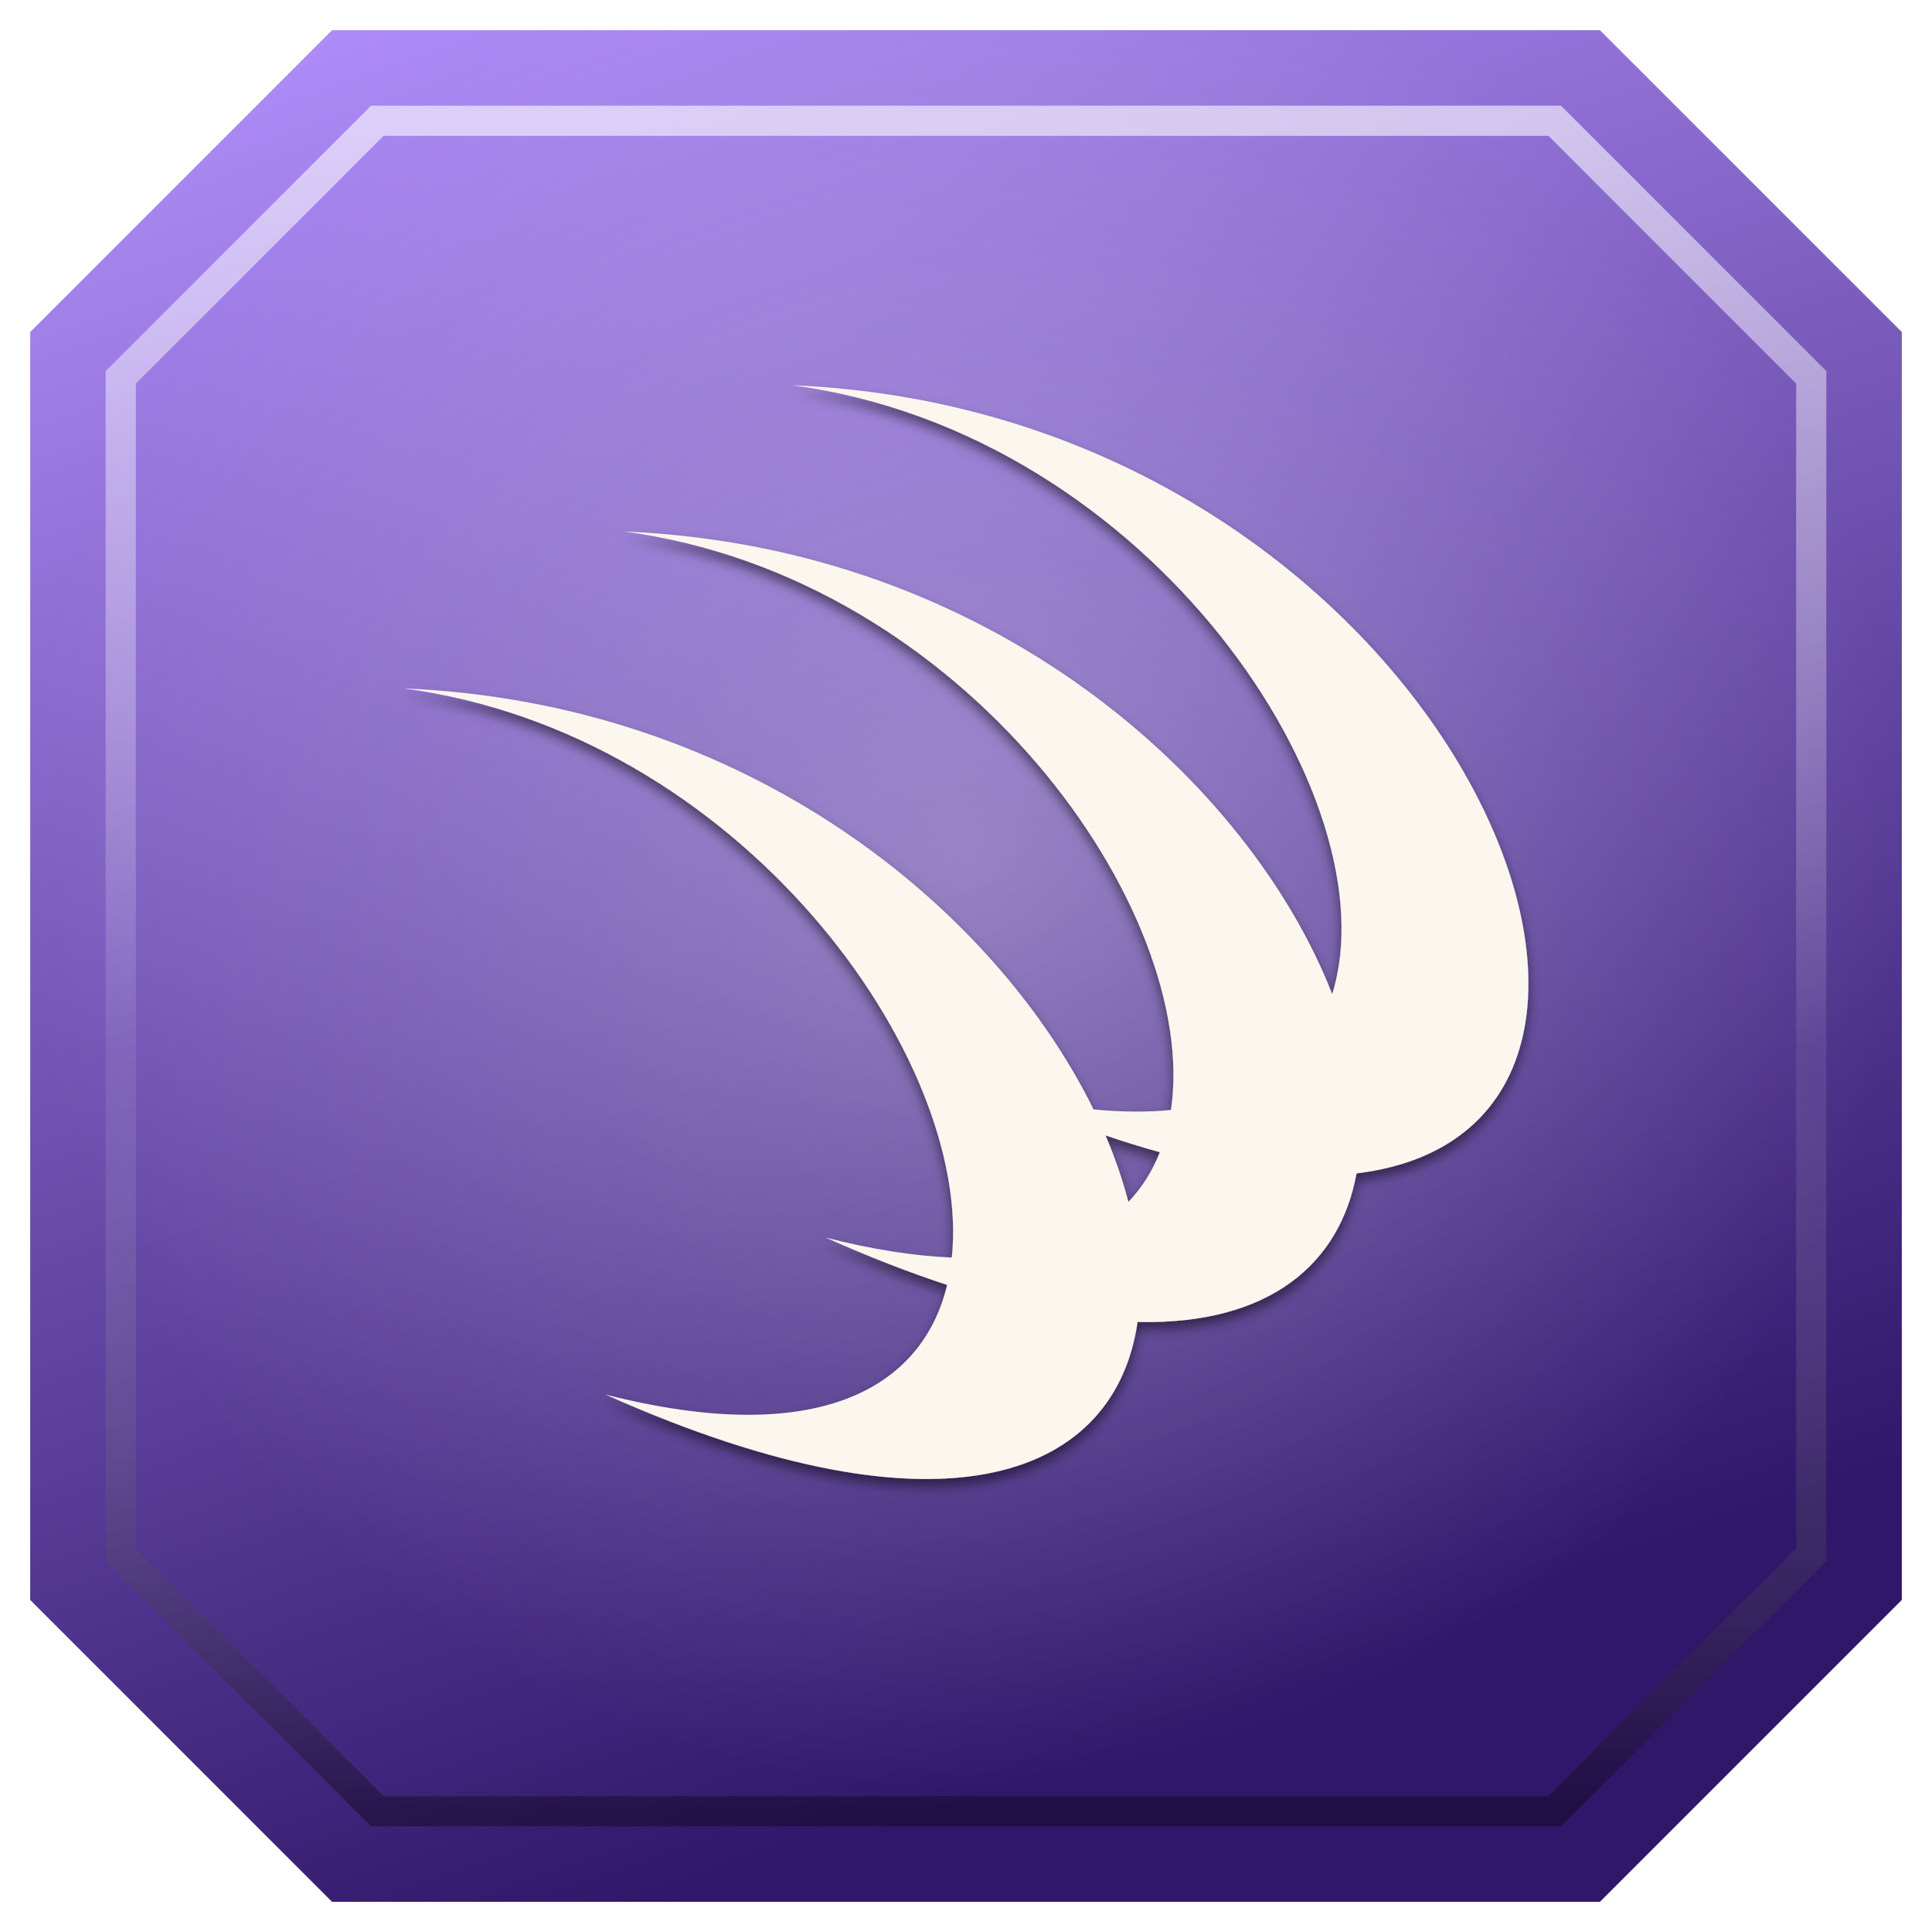
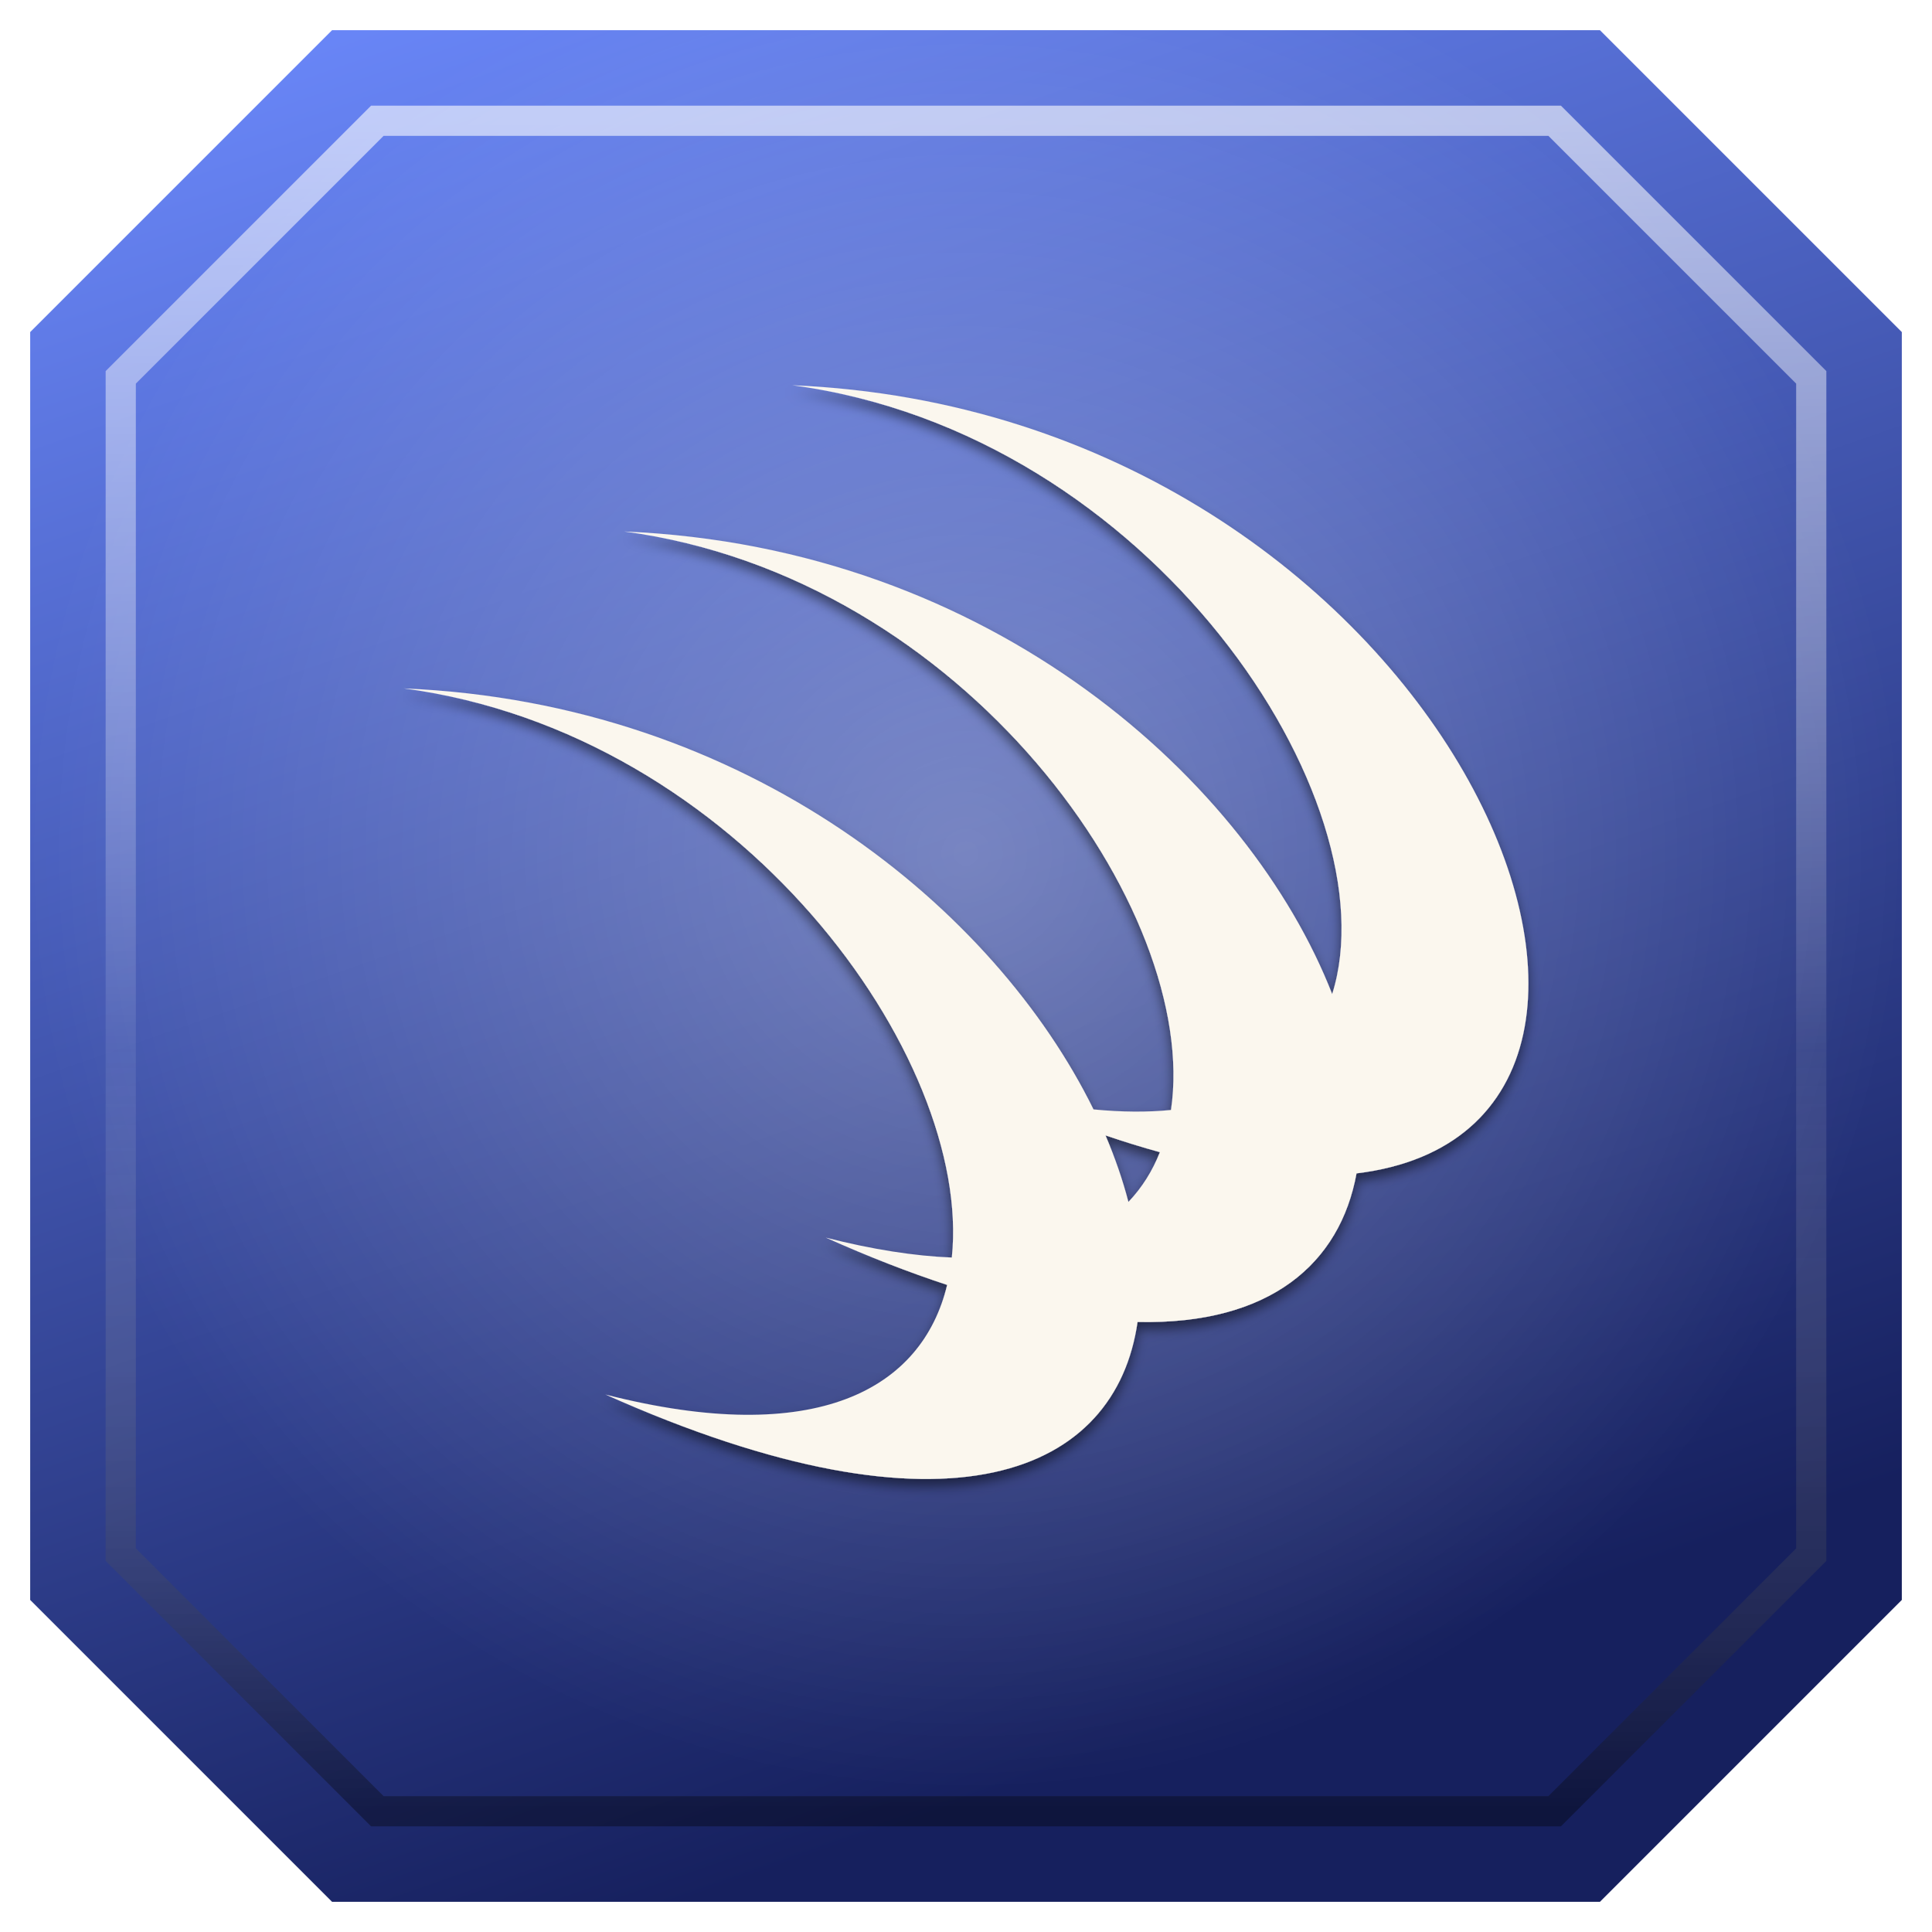
<svg xmlns="http://www.w3.org/2000/svg" viewBox="0 0 128 128">
  <defs>
    <linearGradient id="bg" x1="0" y1="0" x2=".35" y2="1">
-       <stop offset="0" stop-color="#b592ff" />
-       <stop offset="1" stop-color="#30176a" />
+       <stop offset="0" stop-color="#6d8bff" />
+       <stop offset="1" stop-color="#16205e" />
    </linearGradient>
    <radialGradient id="glow" cx=".5" cy=".44" r=".5">
      <stop offset="0" stop-color="#fff" stop-opacity=".3" />
      <stop offset="1" stop-color="#fff" stop-opacity="0" />
    </radialGradient>
    <linearGradient id="rim" x1="0" y1="0" x2="0" y2="1">
      <stop offset="0" stop-color="#fff" stop-opacity=".6" />
      <stop offset=".55" stop-color="#fff" stop-opacity=".08" />
      <stop offset="1" stop-color="#000" stop-opacity=".35" />
    </linearGradient>
    <filter id="drop" x="-20%" y="-20%" width="140%" height="140%">
      <feDropShadow dx="0" dy="3" stdDeviation="2.5" flood-color="#000" flood-opacity=".5" />
    </filter>
  </defs>
  <path d="M22 2H106L126 22V106L106 126H22L2 106V22Z" fill="url(#bg)" />
  <path d="M22 2H106L126 22V106L106 126H22L2 106V22Z" fill="url(#glow)" />
  <path d="M25 8H103L120 25V103L103 120H25L8 103V25Z" fill="none" stroke="url(#rim)" stroke-width="2" />
  <g filter="url(#drop)" color="#fbf7ee" transform="translate(24 22) scale(.15625)">
    <path fill="currentColor" d="M182.338 22.55c152.455 20.22 254.7 176.264 228.928 258.163c-34.76-89.215-143.516-189.588-300.207-196.15C255.855 103.772 355.365 245.5 342.92 329.856c-9.85.97-20.79.927-32.852-.24c-41.436-84.32-146.004-172.382-292.437-178.513c142.546 18.907 241.2 156.557 232.36 241.316c-15.664-.633-33.447-3.34-53.48-8.46c18.37 8.188 35.514 14.817 51.502 20.067c-10.614 44.085-55.285 69.374-144.93 46.47C250 515.968 319.647 483.338 328.736 419.743c56.24 1.254 85.915-24.86 92.856-63.008c164.112-19.88 36.806-322.627-239.254-334.185m132.808 318.083c7.97 2.704 15.666 5.077 23.07 7.11c-3.122 7.893-7.546 14.993-13.35 21.095c-2.393-9.222-5.635-18.663-9.72-28.205" />
  </g>
</svg>
